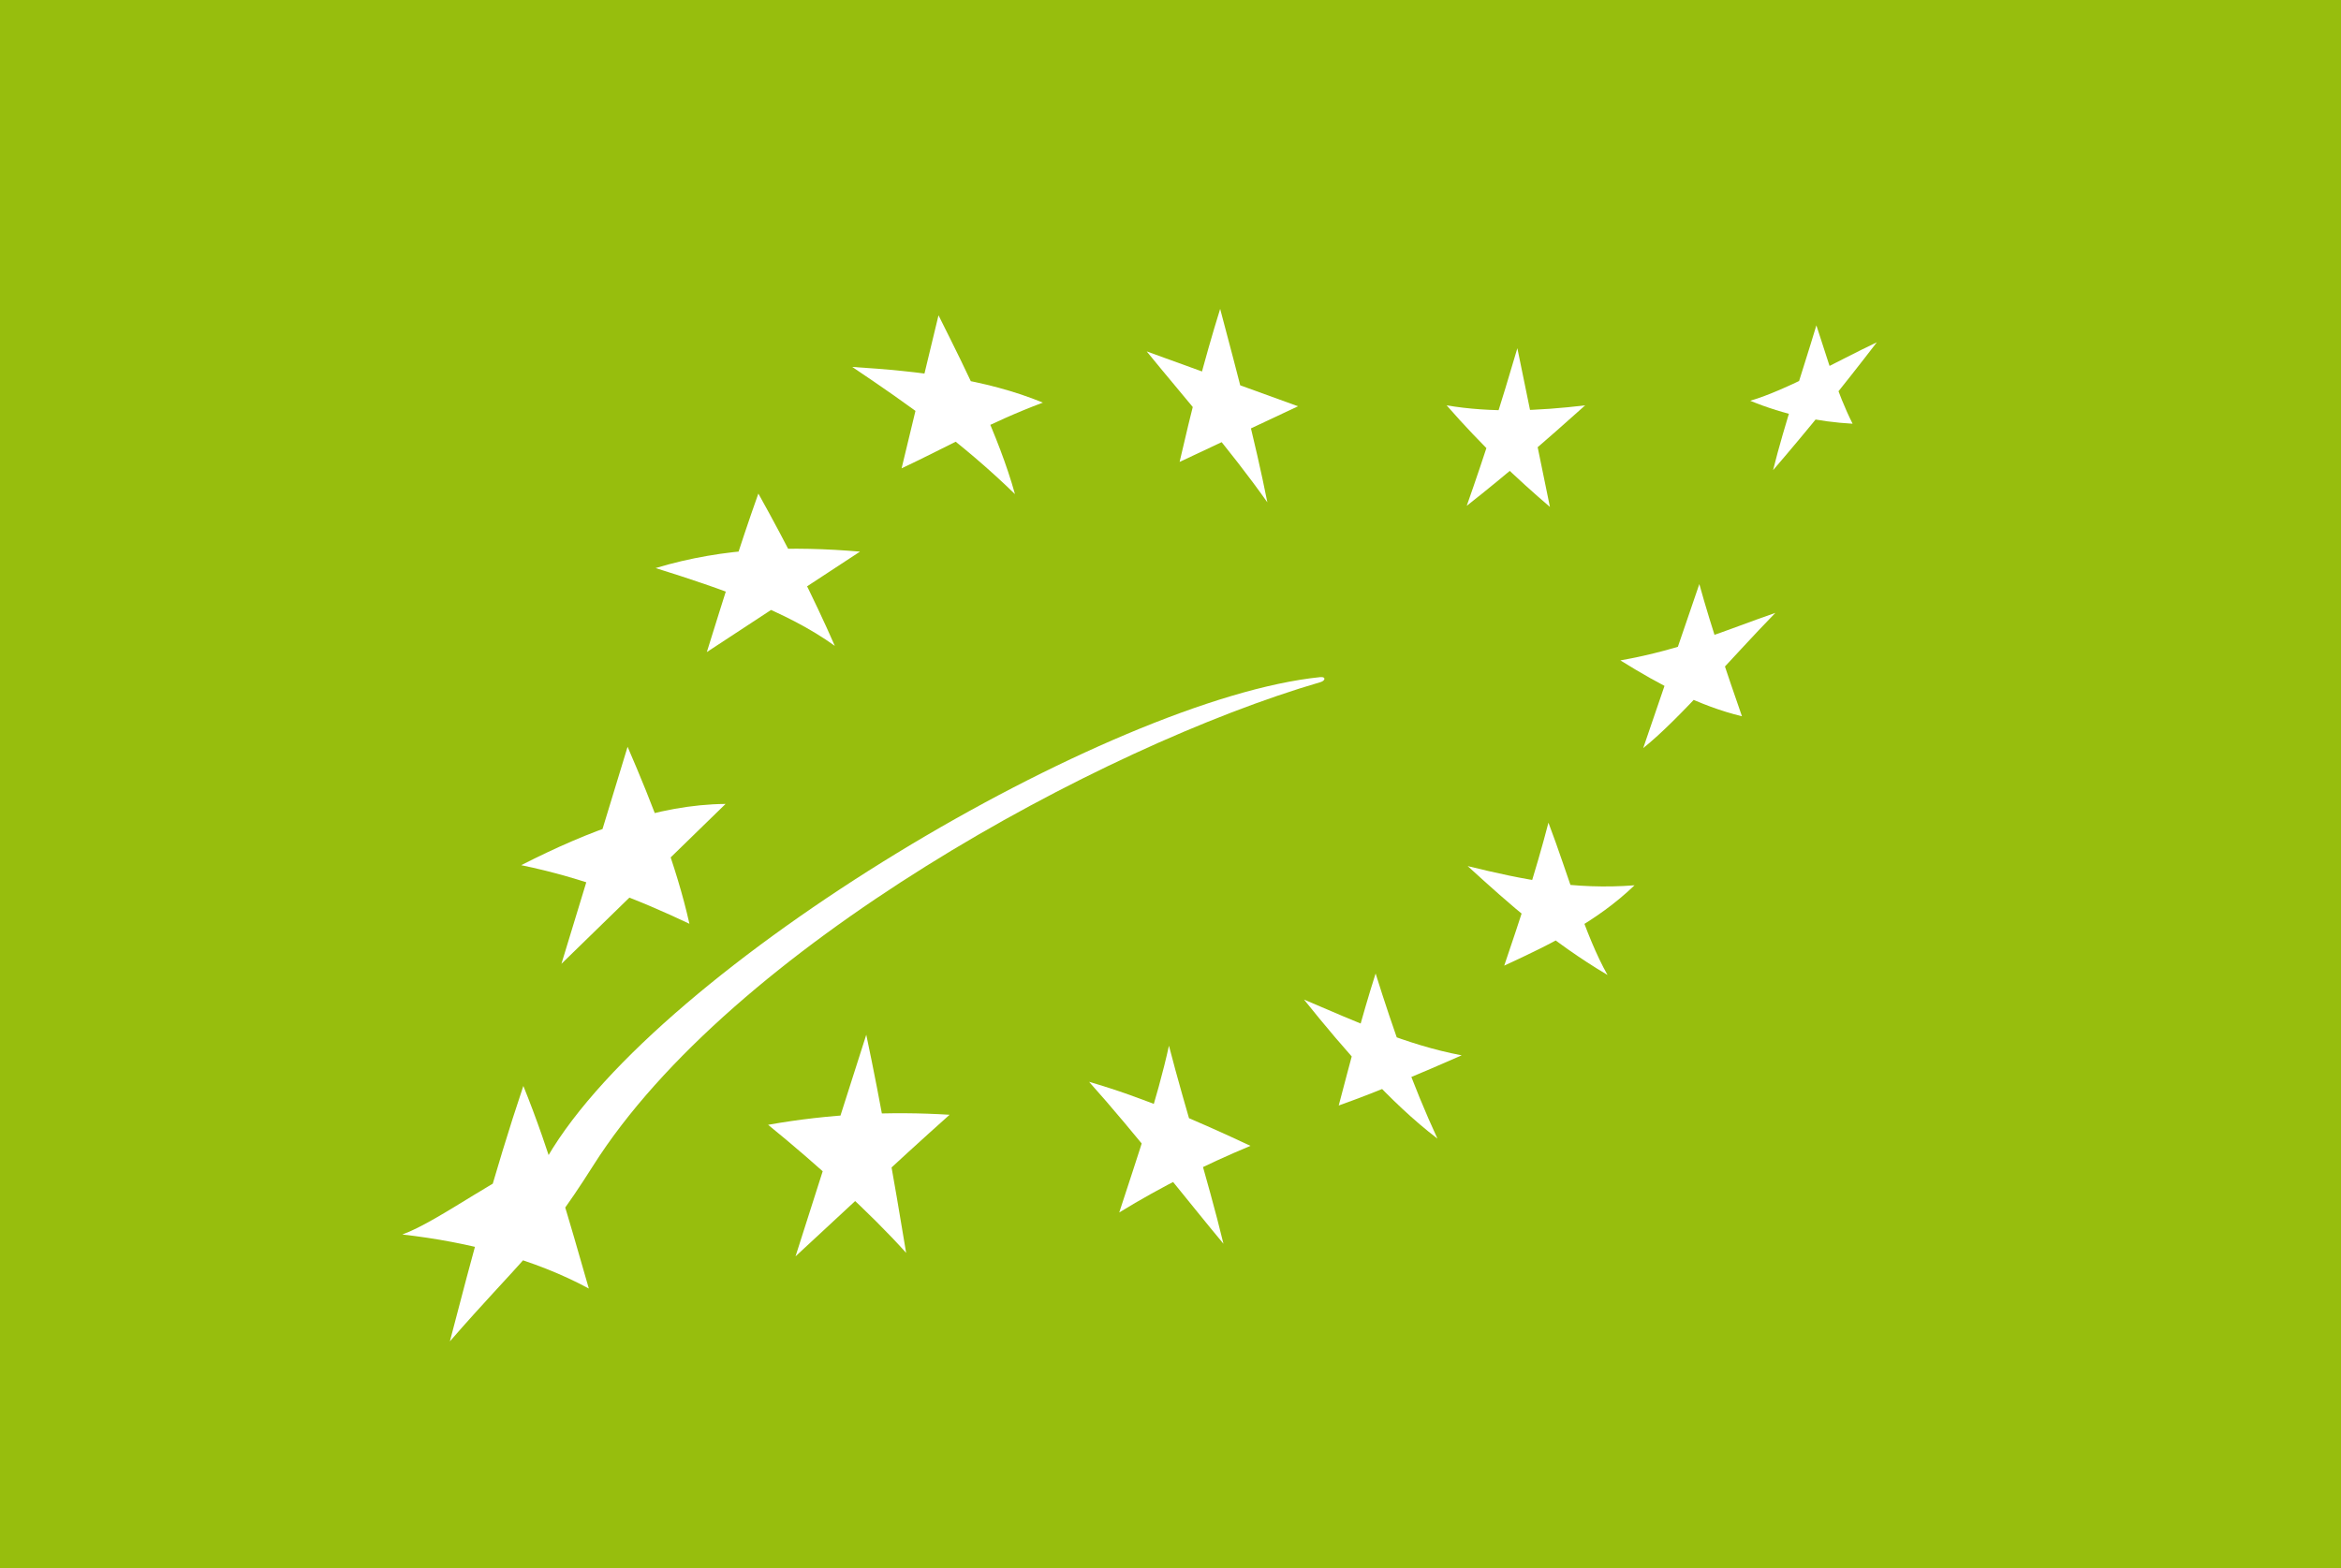
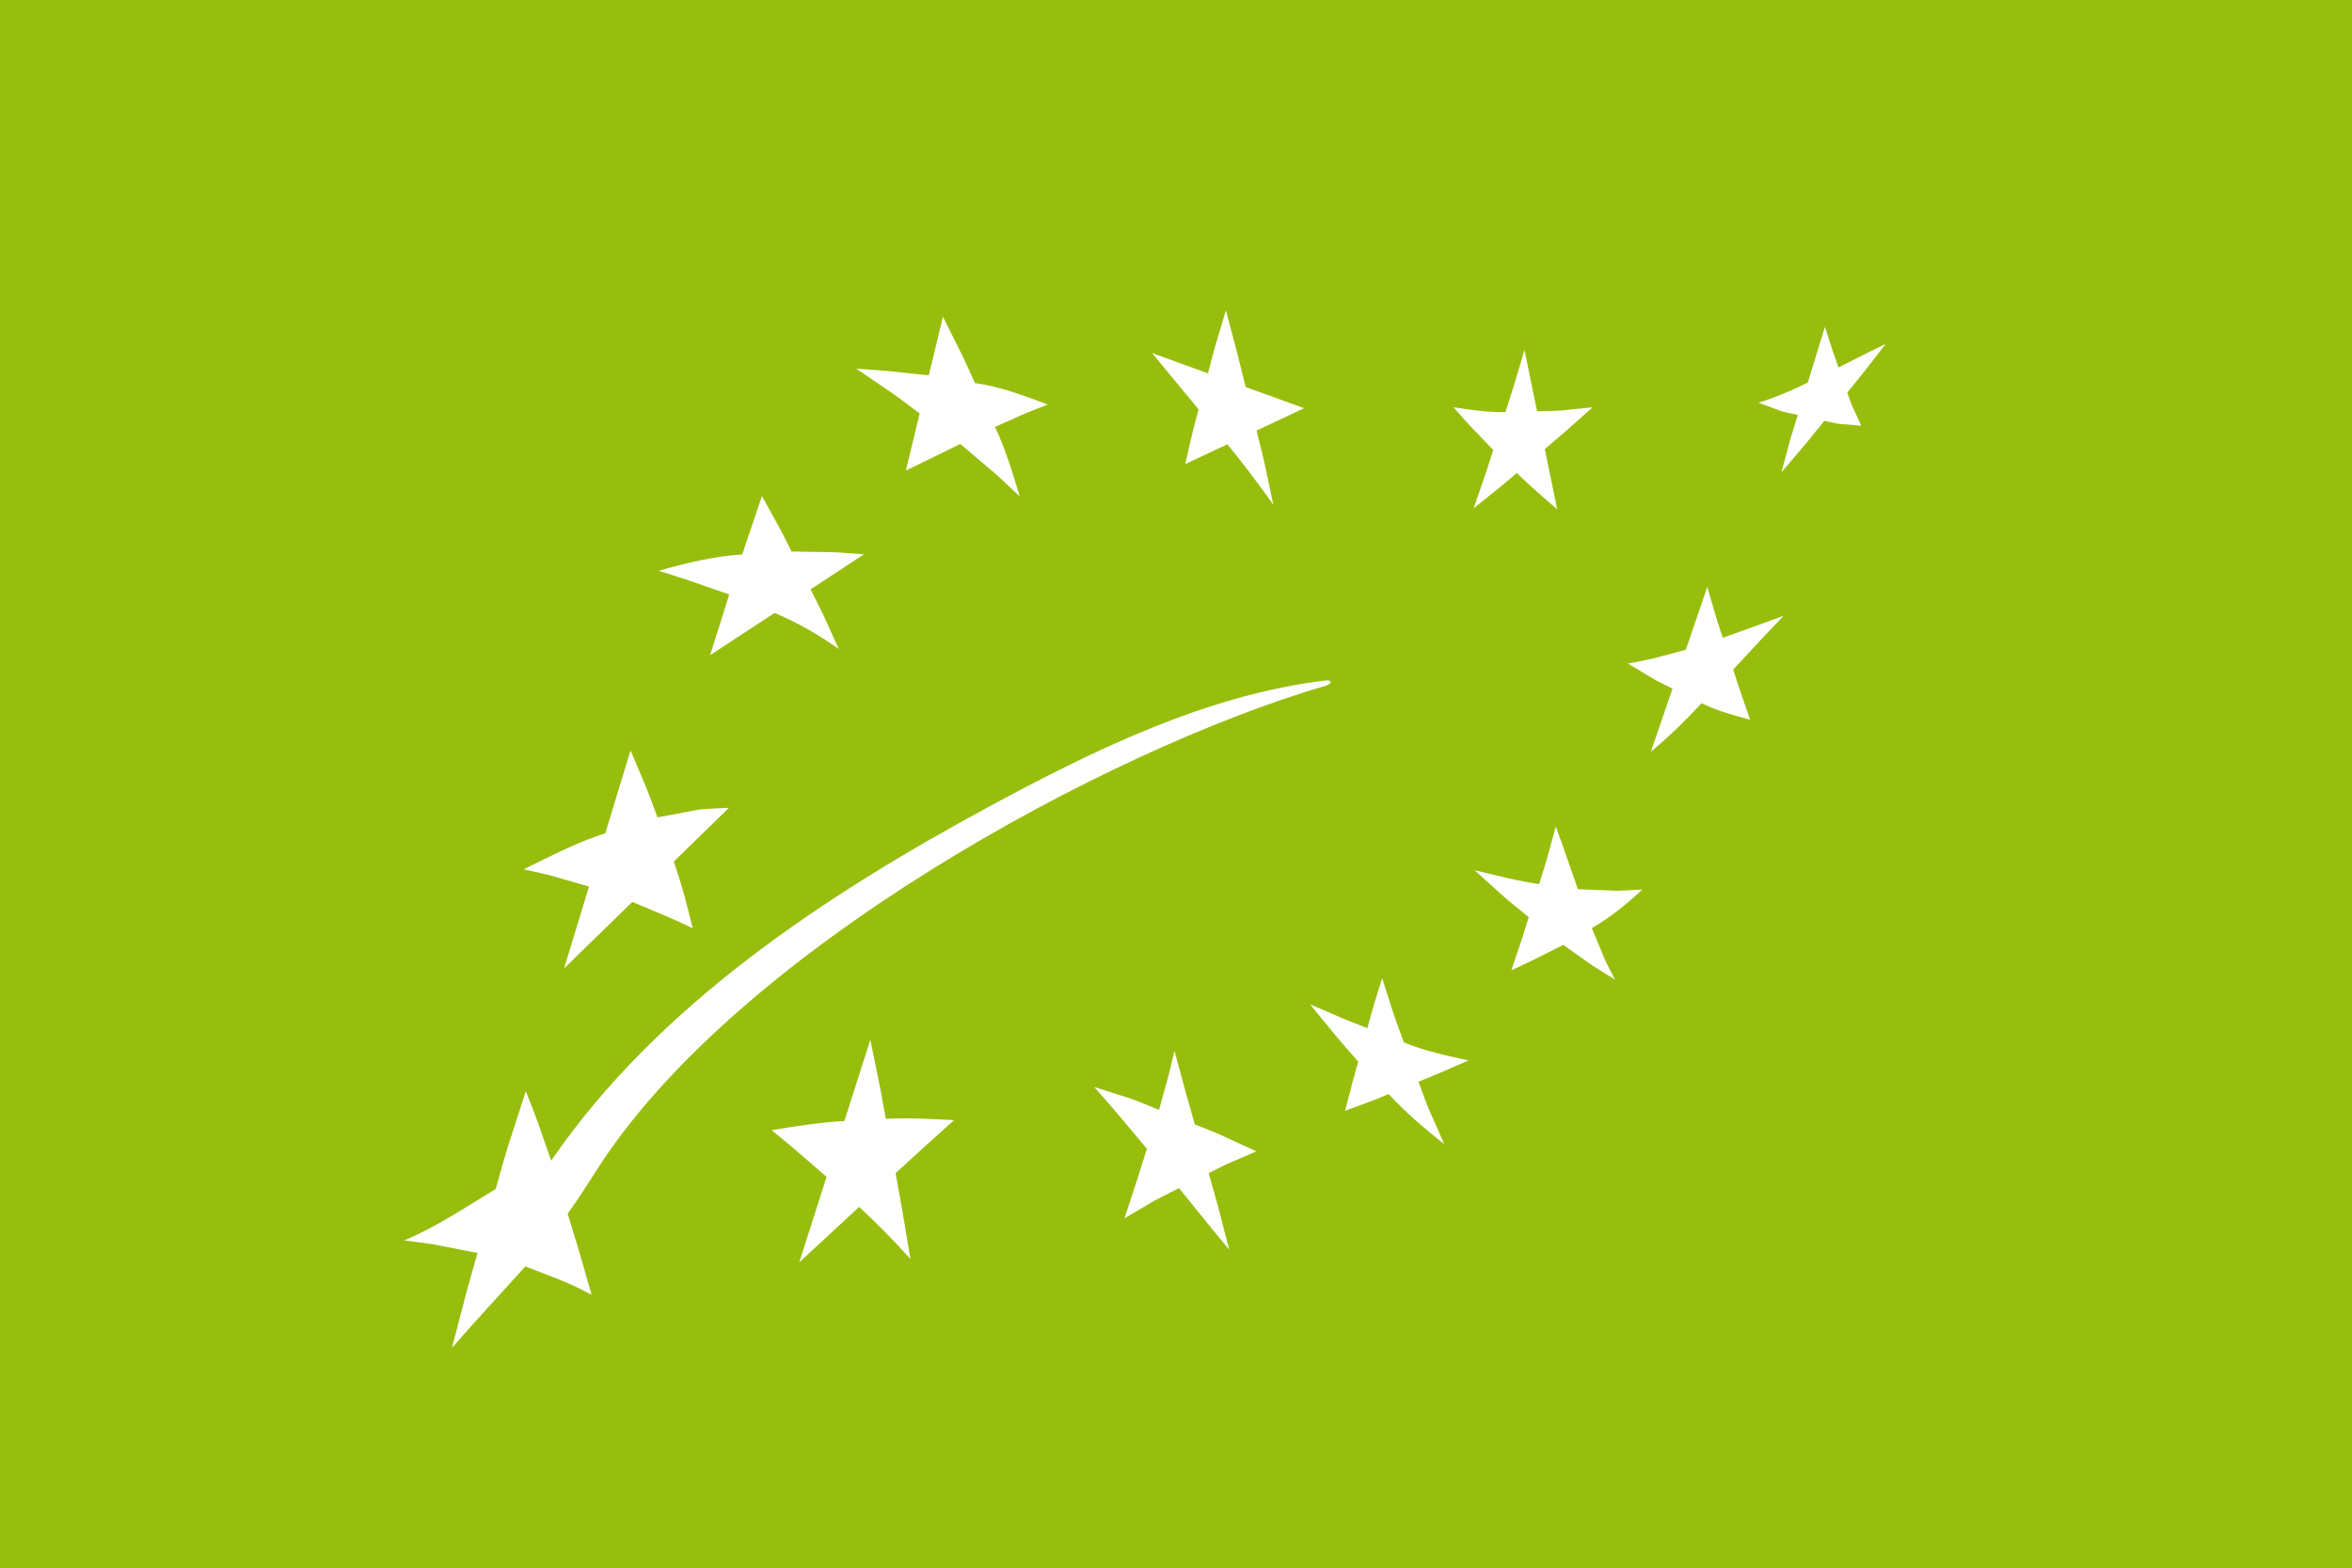
- <svg xmlns="http://www.w3.org/2000/svg" version="1.1" width="400" height="268" id="svg2">
-   <defs id="defs4" />
-   <rect width="400" height="268" x="0" y="0" id="rect2927" style="fill:#97be0d;fill-opacity:1" />
-   <g id="g2913" style="fill:#ffffff">
-     <path d="M 145.62,62.718 C 157.082,63.437 168.392,64.776 178.195,68.814 169.007,72.245 162.032,76.301 154.055,80.045 L 160.36,53.89 C 165.358,63.87 170.642,74.474 173.425,84.454 164.34,75.603 155.047,69.042 145.62,62.718 z" id="path2889" />
-     <path d="M 195.933,60.062 221.788,69.439 201.555,78.951 C 203.515,70.408 205.696,61.755 208.485,52.797 211.421,63.837 214.443,75.234 216.549,85.86 209.994,76.574 202.869,68.585 195.933,60.062 z" id="path2891" />
-     <path d="M 247.183,69.281 C 254.801,70.575 262.826,70.24 270.851,69.282 264.282,75.181 257.601,80.967 250.618,86.452 253.711,77.683 256.589,68.7 259.267,59.515 261.121,68.557 262.976,77.599 264.83,86.641 259.312,81.931 253.169,76.146 247.183,69.281 z" id="path2893" />
-     <path d="M 299.058,68.499 C 305.384,66.626 313.586,61.879 320.694,58.501 314.783,66.208 308.872,73.484 302.961,80.358 304.934,72.437 307.774,64.199 310.36,55.609 312.338,61.559 313.843,67.045 316.549,72.422 310.719,72.091 304.888,70.903 299.058,68.499 z" id="path2895" />
-     <path d="M 276.87,112.874 C 287.566,110.977 294.743,107.737 303.351,104.751 295.827,112.454 286.977,122.911 280.774,127.858 L 290.36,99.828 C 292.513,107.634 295.085,115.021 297.643,122.422 290.434,120.687 283.664,117.101 276.87,112.874 z" id="path2897" />
-     <path d="M 250.776,148.03 C 260.467,150.41 269.078,152.108 279.288,151.313 272.912,157.458 265.04,161.36 257.024,165.045 259.688,157.193 262.324,149.281 264.579,140.609 267.94,149.442 270.8,159.839 274.674,166.641 265.11,160.97 257.891,154.518 250.776,148.03 z" id="path2899" />
-     <path d="M 222.808,170.843 C 231.791,174.656 240.305,178.594 249.757,180.376 242.893,183.376 236.014,186.36 228.743,188.952 230.782,181.275 232.595,174.067 235.048,166.39 238.051,175.969 241.366,185.444 245.612,194.61 237.513,188.435 229.718,179.456 222.808,170.843 z" id="path2901" />
-     <path d="M 186.089,184.905 C 195.28,187.561 204.472,191.536 213.663,195.845 205.992,199.049 198.497,202.78 191.242,207.233 194.33,197.717 197.699,188.004 199.735,178.734 202.578,189.754 206.32,201.303 209.049,212.579 203.504,205.958 193.726,193.401 186.089,184.905 z" id="path2903" />
-     <path d="M 131.245,192.249 C 141.799,190.377 152.12,189.905 162.257,190.532 152.494,199.257 144.572,206.755 135.93,214.733 139.959,202.108 143.988,189.484 148.017,176.859 150.542,188.778 152.717,201.398 154.83,214.141 148.701,207.298 139.606,199.048 131.245,192.249 z" id="path2905" />
-     <path d="M 112.026,97.093 C 123.911,93.508 135.473,93.318 146.945,94.282 L 120.774,111.452 C 123.604,102.421 126.352,93.39 129.579,84.359 134.501,93.173 138.963,101.991 142.643,110.391 134.414,104.45 123.126,100.573 112.026,97.093 z" id="path2907" />
-     <path d="M 89.058,147.874 C 100.645,141.975 112.388,137.496 123.976,137.407 L 95.93,164.733 107.235,127.64 C 111.461,137.395 115.625,148.133 117.799,157.891 108.901,153.66 99.603,150.046 89.058,147.874 z" id="path2909" />
-     <path d="M 68.745,210.999 C 75.212,208.654 86.671,199.738 93.523,197.777 112.706,164.866 189.74,119.381 225.587,115.732 226.594,115.63 226.477,116.341 225.628,116.589 188.038,127.557 124.927,161.934 101.319,199.282 92.241,213.643 88.678,215.682 76.868,229.264 80.615,214.858 84.448,200.424 89.423,185.609 93.986,196.873 97.26,208.567 100.612,220.234 91.286,215.198 80.153,212.288 68.745,210.999 z" id="path2911" />
-   </g>
+ <svg xmlns="http://www.w3.org/2000/svg" width="135" height="90">
+   <path d="M0 0h135v90.45H0z" fill="#97BE0D" />
+   <path d="M76.246 39.06c.294.1.03.224-.097.29-12.687 3.7-33.987 15.303-41.955 27.908-.524.813-1.036 1.637-1.612 2.415.823 2.683.358 1.133 1.374 4.656-1.425-.757-2.075-.947-3.8-1.627-1.407 1.555-2.83 3.097-4.214 4.674 1.117-4.252.616-2.44 1.468-5.446-3.245-.62-1.838-.406-4.21-.718 1.854-.776 3.542-1.916 5.252-2.953.89-3.144.336-1.266 1.728-5.617.887 2.275.39.95 1.456 3.993 6.105-8.92 15.734-15.24 25.113-20.316 5.97-3.23 12.558-6.456 19.386-7.26h.11zm-26.29 20.63l-1.49 4.667c-1.4.074-2.79.296-4.17.527 1.773 1.465.717.58 3.147 2.68l-1.567 4.908 3.438-3.185c1.027.947 2.004 1.95 2.94 2.986-.635-3.786-.346-2.146-.848-4.923 2.548-2.325 1.427-1.312 3.356-3.045-1.304-.063-2.614-.145-3.92-.074-.453-2.505-.168-.99-.886-4.54zm17.455.633c-.453 1.925-.17.79-.885 3.395-2.15-.867-.917-.408-3.72-1.313 1.69 1.923.673.748 3.024 3.547-.75 2.38-.324 1.05-1.286 3.99 2.263-1.324 1.214-.76 3.13-1.73.96 1.178 1.906 2.367 2.88 3.533-.878-3.38-.475-1.917-1.18-4.394 1.434-.724.53-.286 2.737-1.252-2.72-1.245-1.534-.746-3.533-1.552-.666-2.34-.272-.935-1.166-4.223zm11.92-4.166c-.682 2.232-.41 1.273-.847 2.867-1.794-.7-.693-.258-3.285-1.365.91 1.122 1.778 2.2 2.758 3.286-.424 1.545-.17.604-.755 2.825 2.05-.764 1.22-.43 2.5-.96.98 1.046 2.064 1.992 3.194 2.87-1.195-2.742-.724-1.54-1.478-3.578 1.72-.71.76-.305 2.877-1.225-1.253-.274-2.522-.534-3.712-1.033-.762-2.065-.33-.84-1.25-3.687zm9.965-8.7c-.7 2.535-.37 1.44-.952 3.295-1.252-.166-2.477-.51-3.706-.792 2.233 2.008 1.19 1.118 3.11 2.697-.54 1.72-.214.703-1 3.046 1.676-.782.677-.305 2.98-1.458 2.178 1.532 1.177.88 2.975 1.996-.816-1.57-.342-.596-1.334-2.956 1.05-.617 2.01-1.38 2.892-2.216-2.077.102-.846.077-3.695-.02-.427-1.197-.813-2.407-1.27-3.592zm-53.103-4.378l-1.45 4.757c-1.628.52-3.154 1.323-4.685 2.07 2.14.484.883.175 3.752.99l-1.434 4.7 3.918-3.817c1.44.607 2.192.9 3.463 1.508-.357-1.46-.54-2.216-1.08-3.828l3.165-3.085c-2.36.126-.986-.008-4.104.55-.807-2.18-.31-.89-1.546-3.846zm61.804-9.388L96.763 37.3c-2.446.648-1.336.398-3.32.795 1.988 1.182 1.124.725 2.556 1.44l-1.24 3.617c1.036-.858 2-1.797 2.914-2.784.88.438 1.836.7 2.78.95-.76-2.207-.44-1.247-.973-2.876 2.25-2.418 1.277-1.393 2.9-3.09-1.167.417-2.326.855-3.498 1.26-.527-1.613-.22-.643-.886-2.92zm-54.263-5.22l-1.13 3.358c-1.628.107-3.23.49-4.794.94 2.292.73.94.286 4.046 1.36l-1.095 3.485 3.697-2.425c1.308.538 2.53 1.26 3.685 2.067-1.176-2.582-.626-1.447-1.62-3.422l3.072-2.015c-2.354-.165-.968-.092-4.162-.157-.864-1.72-.312-.648-1.7-3.192zm43.77-8.386c-.817 2.735-.445 1.547-1.095 3.572-1.007.027-1.995-.133-2.984-.276 1.106 1.24.784.888 2.284 2.456-.596 1.856-.23.74-1.124 3.34 1.997-1.606 1.18-.922 2.475-2.025.745.726 1.532 1.41 2.32 2.088l-.71-3.46c1.64-1.395.72-.6 2.742-2.397-2.413.235-1.35.18-3.187.228l-.722-3.524zm-17.14-2.267c-.803 2.7-.47 1.49-1.028 3.614l-3.208-1.163c2.065 2.5 1.177 1.422 2.666 3.23-.445 1.695-.18.648-.768 3.146l2.423-1.14c.925 1.122 1.793 2.29 2.637 3.472-.695-3.245-.36-1.83-.964-4.258l2.733-1.285L71.5 22.22c-.626-2.53-.253-1.062-1.136-4.4zm-16.242.368l-.81 3.363c-3.197-.33-1.808-.216-4.163-.383 2.81 1.923 1.608 1.052 3.637 2.57l-.79 3.278c2.356-1.15 1.316-.638 3.122-1.53 2.663 2.276 1.54 1.253 3.415 3.018-.413-1.35-.81-2.712-1.424-3.99 2.275-1.01 1.258-.59 3.035-1.288-1.36-.506-2.73-1.034-4.182-1.232-.963-2.112-.365-.837-1.837-3.805zm50.626.58c-.772 2.502-.444 1.435-.987 3.202-.914.45-1.854.85-2.828 1.15 1.727.623.965.42 2.257.704-.598 1.94-.276.844-.94 3.297 1.827-2.156 1.01-1.166 2.465-2.96 1.127.25.426.122 2.12.283-.695-1.542-.452-.898-.804-1.903 1.22-1.503.478-.577 2.204-2.796-1.517.74-.612.293-2.71 1.355-.47-1.342-.205-.567-.778-2.332z" fill="#FFF" />
</svg>
